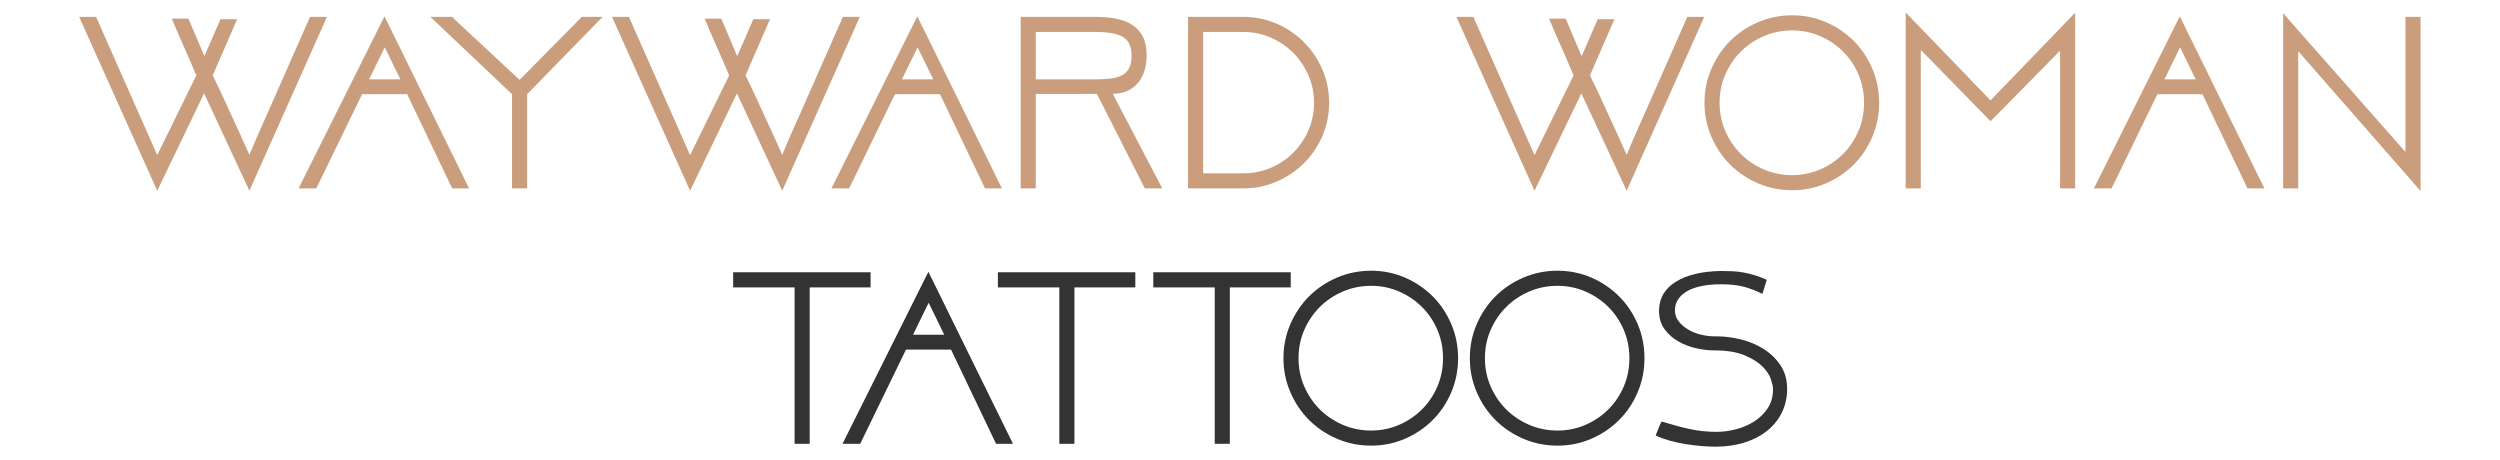
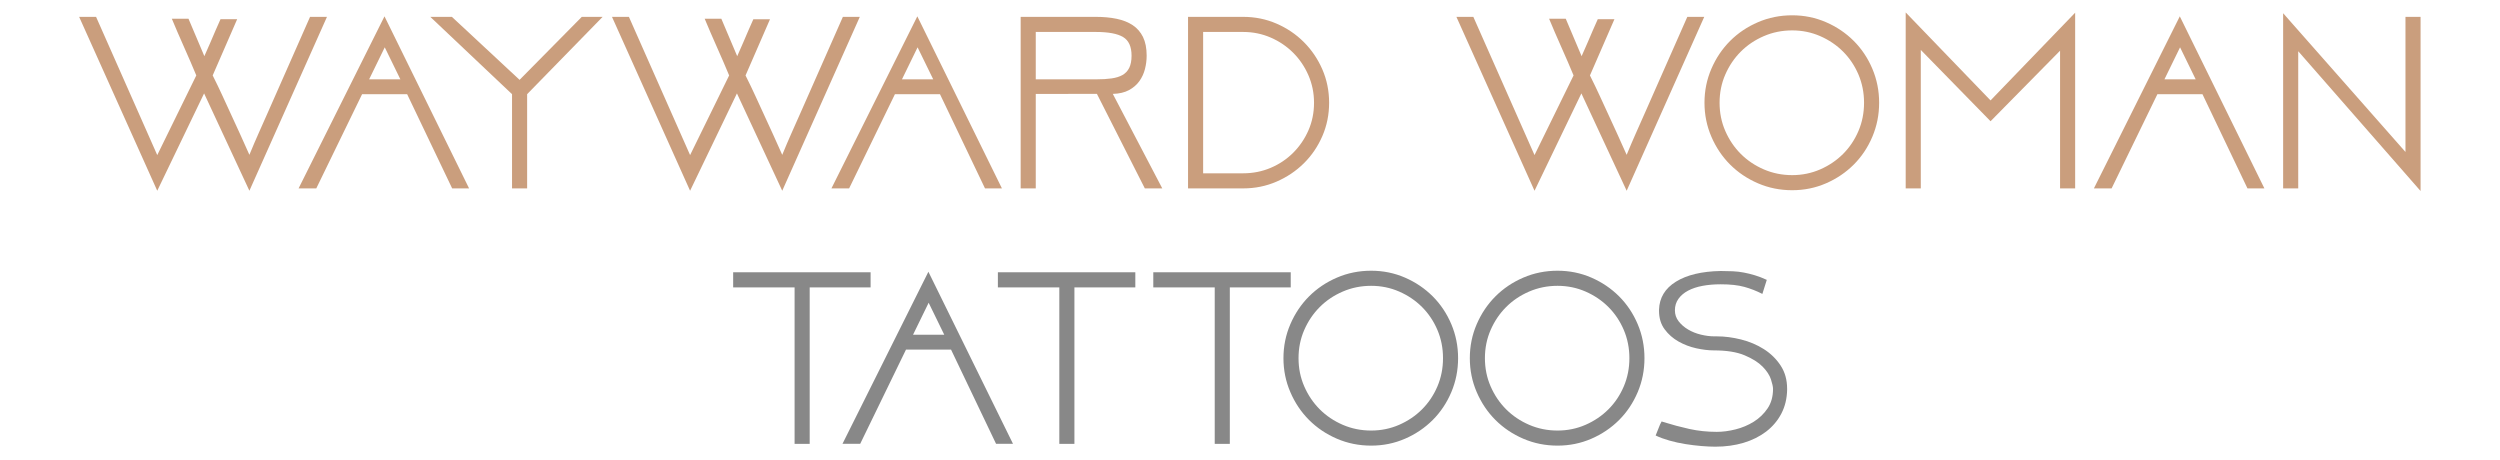
<svg xmlns="http://www.w3.org/2000/svg" version="1.1" id="Layer_1" x="0px" y="0px" width="581.371px" height="106.768px" viewBox="0 0 581.371 106.768" enable-background="new 0 0 581.371 106.768" xml:space="preserve">
-   <path id="path5" fill="#CA9E7D" d="M60.144,30.979c0.666-1.492,1.422-3.198,2.271-5.114c0.848-1.917,1.714-3.884,2.604-5.901  c2.058-4.682,4.419-10.028,7.082-16.042h3.935l-18.04,40.436l-10.533-22.64l-10.896,22.64L18.406,3.921h3.935l14.226,32.143  l9.08-18.522c-0.403-0.969-0.848-2.019-1.332-3.147c-0.484-1.13-0.989-2.28-1.514-3.451c-0.523-1.17-1.028-2.319-1.514-3.45  c-0.483-1.129-0.929-2.18-1.331-3.147h3.874l3.693,8.717c0.483-1.129,0.958-2.209,1.422-3.238s0.855-1.946,1.181-2.754  c0.403-0.928,0.787-1.796,1.15-2.603h3.874L49.46,17.54c0.888,1.776,1.645,3.35,2.271,4.722c0.625,1.373,1.312,2.866,2.059,4.48  c0.747,1.613,1.433,3.107,2.059,4.479c0.625,1.372,1.341,2.966,2.147,4.782C58.761,34.148,59.478,32.472,60.144,30.979z" />
-   <path id="path7" fill="#CA9E7D" d="M94.678,21.899H84.206L73.552,43.812h-4.116L89.412,3.8l19.673,40.013h-3.935L94.678,21.899z   M85.84,18.448h7.265l-3.632-7.444L85.84,18.448z" />
-   <path id="path9" fill="#CA9E7D" d="M100.065,3.921h5.023l15.739,14.648l14.467-14.648h4.844L122.583,21.9v21.913h-3.511V21.899  L100.065,3.921z" />
-   <path id="path11" fill="#CA9E7D" d="M184.054,30.979c0.666-1.492,1.422-3.198,2.271-5.114c0.847-1.917,1.714-3.884,2.604-5.901  c2.058-4.682,4.419-10.028,7.081-16.042h3.936l-18.038,40.437l-10.534-22.64l-10.896,22.64l-18.16-40.437h3.935l14.227,32.143  l9.08-18.522c-0.403-0.969-0.848-2.019-1.332-3.147c-0.484-1.13-0.989-2.28-1.514-3.451c-0.524-1.17-1.028-2.319-1.513-3.45  c-0.485-1.129-0.929-2.18-1.332-3.147h3.874l3.693,8.717c0.483-1.129,0.958-2.209,1.422-3.238s0.856-1.946,1.181-2.754  c0.403-0.928,0.787-1.796,1.15-2.603h3.874l-5.69,13.075c0.887,1.776,1.645,3.35,2.271,4.722c0.624,1.373,1.311,2.866,2.058,4.48  c0.747,1.613,1.432,3.107,2.058,4.479c0.625,1.372,1.342,2.966,2.148,4.782C182.672,34.148,183.389,32.472,184.054,30.979z" />
-   <path id="path13" fill="#CA9E7D" d="M218.589,21.899h-10.472l-10.655,21.913h-4.115L213.323,3.8l19.673,40.013h-3.935  L218.589,21.899z M209.751,18.448h7.265l-3.633-7.444L209.751,18.448z" />
-   <path id="path15" fill="#CA9E7D" d="M240.865,21.838v21.974h-3.511V3.921h17.493c1.774,0,3.39,0.15,4.843,0.454  c1.453,0.303,2.693,0.798,3.724,1.482c1.029,0.687,1.825,1.604,2.391,2.754c0.564,1.15,0.848,2.595,0.848,4.328  c0,1.049-0.131,2.088-0.395,3.118c-0.263,1.029-0.695,1.967-1.301,2.814c-0.604,0.848-1.414,1.543-2.421,2.088  c-1.01,0.545-2.261,0.837-3.754,0.877l11.501,21.974h-4.056l-11.139-21.974L240.865,21.838L240.865,21.838z M240.865,7.431v11.017  h14.165c1.291,0,2.441-0.068,3.451-0.211c1.008-0.141,1.855-0.402,2.542-0.786c0.686-0.384,1.211-0.938,1.574-1.664  c0.362-0.728,0.545-1.676,0.545-2.846c0-2.099-0.657-3.542-1.969-4.328s-3.42-1.181-6.325-1.181L240.865,7.431L240.865,7.431z" />
-   <path id="path17" fill="#CA9E7D" d="M289.11,3.921c2.744,0,5.327,0.524,7.748,1.574c2.422,1.049,4.54,2.481,6.354,4.298  c1.816,1.815,3.249,3.935,4.3,6.355c1.048,2.422,1.573,5.004,1.573,7.749s-0.525,5.327-1.573,7.748  c-1.051,2.422-2.482,4.53-4.3,6.326c-1.814,1.795-3.935,3.219-6.354,4.267c-2.421,1.051-5.004,1.574-7.748,1.574h-12.833V3.921  H289.11z M305.575,23.897c0-2.26-0.435-4.389-1.301-6.386c-0.868-1.998-2.049-3.743-3.541-5.236  c-1.494-1.493-3.238-2.673-5.237-3.541c-1.998-0.867-4.127-1.302-6.386-1.302h-9.323v32.87h9.323c2.259,0,4.388-0.424,6.386-1.271  s3.743-2.017,5.237-3.511c1.492-1.493,2.673-3.228,3.541-5.206C305.14,28.336,305.575,26.197,305.575,23.897z" />
-   <path id="path19" fill="#CA9E7D" d="M380.424,30.979c0.667-1.492,1.424-3.198,2.271-5.114c0.848-1.917,1.715-3.884,2.603-5.901  c2.061-4.682,4.42-10.028,7.083-16.042h3.936l-18.039,40.437l-10.532-22.64l-10.896,22.64L338.686,3.921h3.936l14.225,32.143  l9.081-18.522c-0.403-0.969-0.849-2.019-1.332-3.147c-0.484-1.13-0.989-2.28-1.515-3.451c-0.524-1.17-1.028-2.319-1.514-3.45  c-0.484-1.129-0.929-2.18-1.331-3.147h3.874l3.691,8.717c0.484-1.129,0.96-2.209,1.424-3.238c0.462-1.029,0.854-1.946,1.18-2.754  c0.403-0.928,0.787-1.796,1.151-2.603h3.874l-5.69,13.075c0.887,1.776,1.644,3.35,2.269,4.722c0.626,1.373,1.312,2.866,2.062,4.48  c0.746,1.613,1.432,3.107,2.058,4.479c0.624,1.372,1.342,2.966,2.147,4.782C379.042,34.148,379.759,32.472,380.424,30.979z" />
-   <path id="path21" fill="#CA9E7D" d="M416.773,3.558c2.786,0,5.409,0.535,7.87,1.604c2.462,1.068,4.61,2.521,6.447,4.357  c1.835,1.837,3.277,3.995,4.326,6.478c1.05,2.481,1.574,5.114,1.574,7.899c0,2.784-0.524,5.417-1.574,7.899  c-1.049,2.481-2.491,4.641-4.326,6.478c-1.837,1.836-3.985,3.289-6.447,4.358c-2.462,1.07-5.084,1.604-7.87,1.604  c-2.823,0-5.477-0.534-7.96-1.604c-2.479-1.069-4.64-2.521-6.477-4.358c-1.835-1.836-3.289-3.996-4.357-6.478  c-1.07-2.482-1.604-5.115-1.604-7.899c0-2.785,0.533-5.418,1.604-7.899c1.069-2.482,2.522-4.641,4.357-6.478  c1.836-1.836,3.997-3.289,6.477-4.357C411.298,4.093,413.949,3.558,416.773,3.558z M433.481,23.897c0-2.34-0.435-4.529-1.301-6.567  c-0.868-2.038-2.059-3.814-3.571-5.327c-1.515-1.515-3.29-2.713-5.326-3.603c-2.039-0.887-4.208-1.331-6.51-1.331  c-2.34,0-4.539,0.444-6.597,1.331c-2.06,0.89-3.845,2.088-5.357,3.603c-1.514,1.513-2.715,3.29-3.602,5.327  c-0.89,2.038-1.332,4.228-1.332,6.567c0,2.341,0.442,4.531,1.332,6.567c0.887,2.039,2.088,3.813,3.602,5.328  c1.514,1.513,3.299,2.714,5.357,3.602c2.058,0.888,4.257,1.332,6.597,1.332c2.302,0,4.471-0.444,6.51-1.332  c2.036-0.888,3.812-2.088,5.326-3.602c1.514-1.515,2.703-3.289,3.571-5.328C433.048,28.427,433.481,26.238,433.481,23.897z" />
-   <path id="path23" fill="#CA9E7D" d="M482.574,2.952v40.859h-3.511V11.79L462.9,28.195l-16.223-16.586v32.204h-3.511V2.892  l19.732,20.46L482.574,2.952z" />
-   <path id="path25" fill="#CA9E7D" d="M512.175,21.899h-10.473l-10.653,21.913h-4.116L506.908,3.8l19.673,40.013h-3.935  L512.175,21.899z M503.337,18.448h7.264l-3.632-7.444L503.337,18.448z" />
-   <path id="path27" fill="#CA9E7D" d="M562.9,3.921v40.497l-28.45-32.506v31.9h-3.511V3.073l28.45,32.266V3.921H562.9z" />
-   <path id="path29" fill="#333333" d="M202.457,63.319v3.513h-14.165v36.38h-3.512V66.83h-14.286v-3.513L202.457,63.319  L202.457,63.319z" />
-   <path id="path31" fill="#333333" d="M221.162,81.297h-10.473l-10.653,21.913h-4.117l19.978-40.013l19.673,40.013h-3.936  L221.162,81.297z M212.323,77.847h7.265l-3.632-7.445L212.323,77.847z" />
-   <path id="path33" fill="#333333" d="M264.019,63.319v3.513h-14.165v36.38h-3.511V66.83h-14.287v-3.513L264.019,63.319  L264.019,63.319z" />
-   <path id="path35" fill="#333333" d="M300.158,63.319v3.513h-14.165v36.38h-3.511V66.83h-14.286v-3.513L300.158,63.319  L300.158,63.319z" />
-   <path id="path37" fill="#333333" d="M318.863,62.956c2.783,0,5.407,0.533,7.868,1.604c2.462,1.069,4.608,2.522,6.446,4.357  c1.836,1.837,3.277,3.995,4.328,6.477c1.048,2.482,1.572,5.115,1.572,7.9s-0.524,5.417-1.572,7.898  c-1.051,2.481-2.492,4.643-4.328,6.479c-1.838,1.836-3.985,3.289-6.446,4.356c-2.462,1.07-5.085,1.604-7.868,1.604  c-2.826,0-5.479-0.534-7.96-1.604c-2.483-1.067-4.642-2.521-6.479-4.356c-1.837-1.836-3.29-3.996-4.356-6.479  c-1.069-2.481-1.604-5.113-1.604-7.898s0.535-5.418,1.604-7.9c1.068-2.48,2.521-4.64,4.356-6.477  c1.837-1.835,3.995-3.288,6.479-4.357C313.384,63.49,316.037,62.956,318.863,62.956z M335.57,83.295c0-2.34-0.434-4.529-1.303-6.568  c-0.868-2.036-2.06-3.812-3.57-5.326c-1.513-1.514-3.29-2.714-5.327-3.602c-2.038-0.888-4.207-1.332-6.507-1.332  c-2.342,0-4.541,0.444-6.6,1.332c-2.06,0.888-3.845,2.088-5.357,3.602s-2.713,3.29-3.602,5.326  c-0.889,2.039-1.332,4.229-1.332,6.568c0,2.341,0.443,4.53,1.332,6.567c0.887,2.037,2.089,3.812,3.602,5.326  c1.514,1.515,3.299,2.715,5.357,3.603c2.059,0.889,4.258,1.332,6.6,1.332c2.3,0,4.469-0.443,6.507-1.332  c2.037-0.888,3.814-2.088,5.327-3.603c1.513-1.514,2.702-3.289,3.57-5.326C335.136,87.825,335.57,85.636,335.57,83.295z" />
-   <path id="path39" fill="#333333" d="M362.205,62.956c2.783,0,5.407,0.533,7.869,1.604c2.461,1.069,4.609,2.522,6.446,4.357  c1.834,1.837,3.277,3.995,4.328,6.477c1.048,2.482,1.571,5.115,1.571,7.9s-0.523,5.417-1.571,7.898  c-1.051,2.481-2.494,4.643-4.328,6.479c-1.837,1.836-3.985,3.289-6.446,4.356c-2.463,1.07-5.086,1.604-7.869,1.604  c-2.825,0-5.479-0.534-7.96-1.604c-2.481-1.067-4.642-2.521-6.478-4.356c-1.837-1.836-3.29-3.996-4.358-6.479  c-1.071-2.481-1.604-5.113-1.604-7.898s0.532-5.418,1.604-7.9c1.069-2.48,2.521-4.64,4.358-6.477  c1.835-1.835,3.995-3.288,6.478-4.357C356.725,63.49,359.38,62.956,362.205,62.956z M378.912,83.295c0-2.34-0.435-4.529-1.303-6.568  c-0.868-2.036-2.059-3.812-3.57-5.326c-1.514-1.514-3.291-2.714-5.326-3.602c-2.039-0.888-4.208-1.332-6.508-1.332  c-2.341,0-4.541,0.444-6.6,1.332s-3.843,2.088-5.357,3.602c-1.513,1.514-2.713,3.29-3.601,5.326  c-0.889,2.039-1.332,4.229-1.332,6.568c0,2.341,0.443,4.53,1.332,6.567c0.887,2.037,2.088,3.812,3.601,5.326  c1.516,1.515,3.3,2.715,5.357,3.603c2.059,0.889,4.259,1.332,6.6,1.332c2.3,0,4.469-0.443,6.508-1.332  c2.035-0.888,3.812-2.088,5.326-3.603c1.514-1.514,2.702-3.289,3.57-5.326S378.912,85.636,378.912,83.295z" />
-   <path id="path41" fill="#333333" d="M415.595,90.62c-0.041,2.058-0.484,3.903-1.332,5.538c-0.849,1.635-2.02,3.025-3.51,4.177  c-1.494,1.148-3.25,2.027-5.268,2.633c-2.019,0.604-4.218,0.908-6.599,0.908c-0.93,0-1.997-0.051-3.209-0.151  s-2.452-0.252-3.724-0.453c-1.271-0.202-2.513-0.475-3.724-0.816c-1.211-0.343-2.28-0.736-3.209-1.182  c0.201-0.442,0.423-0.999,0.666-1.665s0.484-1.199,0.727-1.604l0.363,0.121c2.058,0.646,4.096,1.19,6.114,1.635  c2.018,0.444,4.136,0.666,6.356,0.666c1.371,0,2.822-0.19,4.356-0.575c1.533-0.383,2.946-0.978,4.238-1.785  c1.291-0.808,2.359-1.836,3.208-3.088c0.848-1.25,1.271-2.764,1.271-4.54c0-0.482-0.162-1.22-0.483-2.209  c-0.324-0.987-0.97-1.977-1.938-2.966c-0.968-0.988-2.36-1.867-4.177-2.634c-1.815-0.767-4.218-1.149-7.204-1.149  c-1.209,0-2.553-0.161-4.024-0.483c-1.474-0.323-2.854-0.849-4.146-1.574c-1.292-0.728-2.372-1.675-3.238-2.846  c-0.868-1.169-1.304-2.604-1.304-4.299v-0.241c0.082-2.784,1.394-4.965,3.935-6.537c2.543-1.574,6.014-2.401,10.413-2.482  c1.008,0,1.947,0.021,2.815,0.062c0.867,0.04,1.725,0.141,2.571,0.303c0.849,0.161,1.705,0.373,2.573,0.636  c0.868,0.262,1.786,0.614,2.754,1.06l-1.028,3.269c-1.331-0.686-2.726-1.229-4.177-1.634c-1.451-0.403-3.291-0.605-5.509-0.605  c-1.533,0-2.947,0.121-4.237,0.363c-1.292,0.242-2.412,0.616-3.358,1.119c-0.949,0.506-1.695,1.141-2.24,1.907  c-0.545,0.766-0.817,1.654-0.817,2.663c0,0.969,0.293,1.826,0.879,2.572c0.585,0.747,1.32,1.384,2.209,1.906  c0.888,0.525,1.876,0.919,2.968,1.181c1.09,0.265,2.139,0.395,3.147,0.395h0.546c1.814,0,3.689,0.242,5.629,0.727  c1.938,0.484,3.7,1.231,5.296,2.239c1.595,1.01,2.896,2.281,3.904,3.814c1.01,1.533,1.514,3.327,1.514,5.388v0.238H415.595z" />
+   <path id="path5" fill="#CA9E7D" d="M60.144,30.979c0.666-1.492,1.422-3.198,2.271-5.114c0.849-1.917,1.714-3.884,2.604-5.9  c2.058-4.683,4.419-10.028,7.082-16.042h3.935l-18.04,40.436l-10.533-22.64l-10.896,22.64L18.406,3.921h3.935l14.227,32.143  l9.08-18.521c-0.403-0.97-0.849-2.02-1.332-3.147c-0.484-1.13-0.989-2.28-1.515-3.451c-0.522-1.17-1.027-2.318-1.514-3.449  c-0.482-1.13-0.929-2.181-1.331-3.147h3.874l3.693,8.717c0.482-1.129,0.958-2.209,1.422-3.237c0.464-1.029,0.854-1.946,1.181-2.755  c0.403-0.928,0.787-1.796,1.15-2.603h3.874L49.46,17.54c0.889,1.775,1.646,3.35,2.271,4.722c0.625,1.373,1.312,2.866,2.059,4.48  c0.747,1.612,1.434,3.106,2.06,4.479c0.625,1.372,1.341,2.966,2.146,4.782C58.761,34.148,59.478,32.472,60.144,30.979z" />
+   <path id="path7" fill="#CA9E7D" d="M94.678,21.899H84.206L73.552,43.812h-4.116L89.412,3.8l19.673,40.013h-3.935L94.678,21.899z   M85.84,18.448h7.266l-3.632-7.443L85.84,18.448z" />
+   <path id="path9" fill="#CA9E7D" d="M100.065,3.921h5.022l15.739,14.647l14.467-14.647h4.845L122.583,21.9v21.913h-3.511V21.899  L100.065,3.921z" />
+   <path id="path11" fill="#CA9E7D" d="M184.054,30.979c0.666-1.492,1.422-3.198,2.271-5.114c0.847-1.917,1.714-3.884,2.604-5.9  c2.058-4.683,4.419-10.028,7.08-16.042h3.937l-18.038,40.437l-10.534-22.64l-10.896,22.64l-18.16-40.437h3.935l14.228,32.143  l9.08-18.521c-0.403-0.97-0.849-2.02-1.332-3.147c-0.484-1.13-0.989-2.279-1.515-3.451c-0.523-1.17-1.027-2.318-1.513-3.449  c-0.485-1.129-0.929-2.181-1.332-3.147h3.874l3.693,8.717c0.482-1.129,0.958-2.209,1.422-3.237c0.464-1.029,0.855-1.946,1.181-2.755  c0.403-0.928,0.787-1.796,1.15-2.603h3.874l-5.69,13.075c0.887,1.775,1.646,3.35,2.271,4.722c0.624,1.373,1.311,2.866,2.058,4.48  c0.747,1.612,1.432,3.106,2.058,4.479c0.625,1.372,1.343,2.966,2.148,4.782C182.672,34.148,183.389,32.472,184.054,30.979z" />
+   <path id="path13" fill="#CA9E7D" d="M218.589,21.899h-10.472l-10.655,21.913h-4.114L213.323,3.8l19.673,40.013h-3.935  L218.589,21.899z M209.751,18.448h7.266l-3.634-7.443L209.751,18.448z" />
+   <path id="path15" fill="#CA9E7D" d="M240.865,21.838v21.974h-3.511V3.921h17.493c1.773,0,3.39,0.149,4.843,0.454  c1.453,0.303,2.692,0.798,3.724,1.481c1.029,0.688,1.825,1.604,2.392,2.754c0.563,1.15,0.848,2.596,0.848,4.328  c0,1.049-0.131,2.088-0.396,3.118c-0.263,1.029-0.694,1.967-1.301,2.814c-0.604,0.848-1.414,1.543-2.421,2.088  c-1.01,0.545-2.261,0.837-3.754,0.877l11.501,21.974h-4.056l-11.14-21.974L240.865,21.838L240.865,21.838z M240.865,7.431v11.017  h14.165c1.291,0,2.441-0.067,3.451-0.211c1.008-0.141,1.854-0.401,2.542-0.785c0.686-0.385,1.211-0.938,1.574-1.664  c0.361-0.729,0.545-1.677,0.545-2.847c0-2.099-0.657-3.542-1.97-4.328c-1.312-0.785-3.42-1.181-6.324-1.181L240.865,7.431  L240.865,7.431z" />
+   <path id="path17" fill="#CA9E7D" d="M289.11,3.921c2.744,0,5.327,0.523,7.748,1.574c2.422,1.049,4.54,2.48,6.354,4.298  c1.816,1.814,3.249,3.935,4.301,6.354c1.048,2.422,1.572,5.004,1.572,7.749s-0.524,5.327-1.572,7.748  c-1.052,2.422-2.482,4.53-4.301,6.326c-1.813,1.795-3.935,3.219-6.354,4.267c-2.421,1.052-5.004,1.574-7.748,1.574h-12.833V3.921  H289.11z M305.575,23.897c0-2.26-0.435-4.389-1.301-6.386c-0.868-1.998-2.049-3.743-3.541-5.236  c-1.494-1.493-3.238-2.673-5.237-3.541c-1.998-0.866-4.127-1.302-6.386-1.302h-9.323v32.87h9.323c2.259,0,4.388-0.424,6.386-1.271  c1.998-0.847,3.743-2.017,5.237-3.511c1.492-1.493,2.673-3.228,3.541-5.206C305.14,28.336,305.575,26.197,305.575,23.897z" />
+   <path id="path19" fill="#CA9E7D" d="M380.424,30.979c0.667-1.492,1.425-3.198,2.271-5.114c0.848-1.917,1.715-3.884,2.603-5.9  c2.062-4.683,4.421-10.028,7.083-16.042h3.937l-18.039,40.437l-10.532-22.64l-10.896,22.64L338.686,3.921h3.936l14.226,32.143  l9.081-18.521c-0.403-0.97-0.85-2.02-1.332-3.147c-0.484-1.13-0.989-2.28-1.516-3.451c-0.523-1.17-1.027-2.318-1.514-3.449  c-0.484-1.13-0.929-2.181-1.331-3.147h3.874l3.69,8.717c0.484-1.129,0.961-2.209,1.425-3.237c0.462-1.029,0.854-1.946,1.18-2.755  c0.403-0.928,0.787-1.796,1.151-2.603h3.874l-5.69,13.075c0.887,1.775,1.644,3.35,2.269,4.722c0.627,1.373,1.312,2.866,2.062,4.48  c0.746,1.612,1.432,3.106,2.058,4.479c0.624,1.372,1.343,2.966,2.147,4.782C379.042,34.148,379.759,32.472,380.424,30.979z" />
+   <path id="path21" fill="#CA9E7D" d="M416.773,3.558c2.786,0,5.409,0.535,7.87,1.604c2.462,1.067,4.61,2.521,6.447,4.356  c1.835,1.837,3.276,3.995,4.325,6.479c1.051,2.48,1.574,5.113,1.574,7.898c0,2.784-0.523,5.417-1.574,7.899  c-1.049,2.48-2.49,4.641-4.325,6.478c-1.837,1.836-3.985,3.289-6.447,4.358c-2.462,1.07-5.084,1.604-7.87,1.604  c-2.823,0-5.477-0.533-7.96-1.604c-2.479-1.069-4.64-2.521-6.477-4.358c-1.835-1.836-3.289-3.996-4.357-6.478  c-1.07-2.482-1.604-5.115-1.604-7.899c0-2.785,0.532-5.418,1.604-7.898c1.069-2.482,2.522-4.642,4.357-6.479  c1.836-1.836,3.997-3.289,6.477-4.356C411.299,4.093,413.949,3.558,416.773,3.558z M433.481,23.897c0-2.34-0.435-4.528-1.301-6.566  c-0.868-2.038-2.06-3.814-3.571-5.327c-1.515-1.516-3.29-2.713-5.326-3.604c-2.039-0.887-4.208-1.331-6.51-1.331  c-2.34,0-4.539,0.444-6.597,1.331c-2.061,0.891-3.846,2.088-5.357,3.604c-1.514,1.513-2.715,3.29-3.602,5.327  c-0.891,2.038-1.332,4.228-1.332,6.566c0,2.341,0.441,4.531,1.332,6.567c0.887,2.039,2.088,3.812,3.602,5.328  c1.514,1.513,3.299,2.714,5.357,3.602c2.058,0.888,4.257,1.332,6.597,1.332c2.302,0,4.471-0.444,6.51-1.332  c2.036-0.888,3.812-2.088,5.326-3.602c1.514-1.516,2.703-3.289,3.571-5.328C433.049,28.427,433.481,26.238,433.481,23.897z" />
+   <path id="path23" fill="#CA9E7D" d="M482.574,2.952v40.858h-3.511V11.79L462.9,28.195l-16.223-16.586v32.204h-3.511V2.892  l19.731,20.46L482.574,2.952z" />
+   <path id="path25" fill="#CA9E7D" d="M512.176,21.899h-10.474L491.05,43.812h-4.116L506.908,3.8l19.673,40.013h-3.935L512.176,21.899  z M503.338,18.448h7.264l-3.632-7.443L503.338,18.448z" />
+   <path id="path27" fill="#CA9E7D" d="M562.9,3.921v40.497l-28.45-32.506v31.899h-3.511V3.073l28.45,32.267V3.921H562.9z" />
+   <path id="path29" fill="#888888" d="M202.457,63.319v3.514h-14.165v36.38h-3.512V66.83h-14.286v-3.514L202.457,63.319  L202.457,63.319z" />
+   <path id="path31" fill="#888888" d="M221.162,81.297h-10.473l-10.653,21.913h-4.117l19.979-40.014l19.673,40.014h-3.937  L221.162,81.297z M212.323,77.847h7.265l-3.632-7.445L212.323,77.847z" />
+   <path id="path33" fill="#888888" d="M264.019,63.319v3.514h-14.165v36.38h-3.511V66.83h-14.287v-3.514L264.019,63.319  L264.019,63.319z" />
+   <path id="path35" fill="#888888" d="M300.158,63.319v3.514h-14.165v36.38h-3.511V66.83h-14.286v-3.514L300.158,63.319  L300.158,63.319z" />
+   <path id="path37" fill="#888888" d="M318.863,62.956c2.783,0,5.407,0.532,7.868,1.604c2.462,1.069,4.607,2.522,6.446,4.357  c1.836,1.837,3.276,3.995,4.327,6.477c1.049,2.482,1.572,5.115,1.572,7.9s-0.523,5.417-1.572,7.897  c-1.051,2.481-2.491,4.644-4.327,6.479c-1.839,1.836-3.985,3.289-6.446,4.355c-2.462,1.07-5.085,1.604-7.868,1.604  c-2.826,0-5.479-0.534-7.96-1.604c-2.483-1.066-4.642-2.521-6.479-4.355c-1.837-1.836-3.29-3.996-4.355-6.479  c-1.069-2.48-1.604-5.112-1.604-7.897s0.535-5.418,1.604-7.9c1.068-2.479,2.521-4.64,4.355-6.477  c1.838-1.835,3.995-3.288,6.479-4.357C313.384,63.49,316.037,62.956,318.863,62.956z M335.57,83.295c0-2.34-0.434-4.529-1.303-6.568  c-0.868-2.036-2.061-3.812-3.57-5.326c-1.513-1.514-3.29-2.714-5.327-3.602c-2.038-0.888-4.207-1.332-6.507-1.332  c-2.342,0-4.541,0.444-6.6,1.332c-2.061,0.888-3.846,2.088-5.357,3.602c-1.512,1.515-2.713,3.29-3.602,5.326  c-0.89,2.039-1.332,4.229-1.332,6.568c0,2.341,0.442,4.53,1.332,6.566c0.887,2.037,2.089,3.812,3.602,5.326  c1.514,1.516,3.299,2.715,5.357,3.604s4.258,1.332,6.6,1.332c2.3,0,4.469-0.443,6.507-1.332c2.037-0.889,3.814-2.088,5.327-3.604  c1.513-1.514,2.702-3.289,3.57-5.326C335.136,87.825,335.57,85.636,335.57,83.295z" />
+   <path id="path39" fill="#888888" d="M362.205,62.956c2.783,0,5.407,0.532,7.869,1.604c2.461,1.069,4.609,2.522,6.446,4.357  c1.834,1.837,3.276,3.995,4.328,6.477c1.048,2.482,1.57,5.115,1.57,7.9s-0.522,5.417-1.57,7.897  c-1.052,2.481-2.494,4.644-4.328,6.479c-1.837,1.836-3.985,3.289-6.446,4.355c-2.463,1.07-5.086,1.604-7.869,1.604  c-2.825,0-5.479-0.534-7.96-1.604c-2.48-1.066-4.642-2.521-6.478-4.355c-1.837-1.836-3.29-3.996-4.358-6.479  c-1.071-2.48-1.604-5.112-1.604-7.897s0.531-5.418,1.604-7.9c1.069-2.479,2.521-4.64,4.358-6.477  c1.835-1.835,3.995-3.288,6.478-4.357C356.725,63.49,359.38,62.956,362.205,62.956z M378.912,83.295c0-2.34-0.435-4.529-1.303-6.568  c-0.868-2.036-2.06-3.812-3.57-5.326c-1.514-1.514-3.291-2.714-5.326-3.602c-2.039-0.888-4.208-1.332-6.508-1.332  c-2.341,0-4.541,0.444-6.6,1.332c-2.06,0.888-3.843,2.088-5.357,3.602c-1.513,1.515-2.713,3.29-3.601,5.326  c-0.89,2.039-1.332,4.229-1.332,6.568c0,2.341,0.442,4.53,1.332,6.566c0.887,2.037,2.088,3.812,3.601,5.326  c1.517,1.516,3.3,2.715,5.357,3.604c2.059,0.889,4.259,1.332,6.6,1.332c2.3,0,4.469-0.443,6.508-1.332  c2.035-0.889,3.812-2.088,5.326-3.604c1.515-1.514,2.702-3.289,3.57-5.326C378.477,87.825,378.912,85.636,378.912,83.295z" />
+   <path id="path41" fill="#888888" d="M415.595,90.62c-0.041,2.058-0.484,3.902-1.332,5.538c-0.85,1.635-2.021,3.024-3.51,4.177  c-1.494,1.147-3.25,2.026-5.269,2.633c-2.019,0.604-4.218,0.908-6.599,0.908c-0.931,0-1.997-0.051-3.21-0.151  c-1.212-0.1-2.451-0.252-3.724-0.453c-1.271-0.202-2.513-0.475-3.724-0.815c-1.211-0.344-2.28-0.736-3.209-1.183  c0.201-0.441,0.423-0.999,0.666-1.665c0.242-0.666,0.483-1.198,0.727-1.604l0.363,0.121c2.058,0.646,4.096,1.189,6.114,1.635  c2.018,0.444,4.136,0.666,6.355,0.666c1.371,0,2.822-0.19,4.356-0.575c1.533-0.383,2.946-0.978,4.238-1.785  c1.291-0.808,2.358-1.836,3.208-3.088c0.848-1.25,1.271-2.764,1.271-4.54c0-0.481-0.162-1.22-0.482-2.209  c-0.324-0.986-0.971-1.977-1.938-2.966c-0.968-0.988-2.36-1.867-4.177-2.634c-1.815-0.768-4.218-1.149-7.204-1.149  c-1.209,0-2.554-0.161-4.024-0.482c-1.474-0.323-2.854-0.85-4.146-1.574c-1.292-0.729-2.372-1.675-3.238-2.846  c-0.868-1.169-1.304-2.604-1.304-4.3v-0.24c0.082-2.784,1.394-4.966,3.935-6.537c2.543-1.574,6.014-2.401,10.413-2.482  c1.008,0,1.947,0.021,2.815,0.062c0.866,0.04,1.725,0.141,2.57,0.303c0.85,0.161,1.705,0.373,2.573,0.636  c0.868,0.262,1.786,0.614,2.754,1.061l-1.027,3.269c-1.331-0.686-2.727-1.229-4.178-1.634c-1.451-0.403-3.291-0.605-5.509-0.605  c-1.533,0-2.947,0.121-4.237,0.363c-1.292,0.242-2.412,0.616-3.357,1.119c-0.949,0.506-1.695,1.141-2.24,1.907  c-0.545,0.766-0.817,1.653-0.817,2.663c0,0.969,0.293,1.825,0.879,2.571c0.585,0.747,1.32,1.385,2.209,1.906  c0.889,0.525,1.876,0.919,2.969,1.181c1.09,0.266,2.139,0.396,3.146,0.396h0.546c1.814,0,3.689,0.242,5.63,0.727  c1.938,0.484,3.699,1.231,5.296,2.239c1.595,1.01,2.896,2.281,3.903,3.814c1.011,1.532,1.515,3.326,1.515,5.388v0.238h0.003V90.62z" />
</svg>
